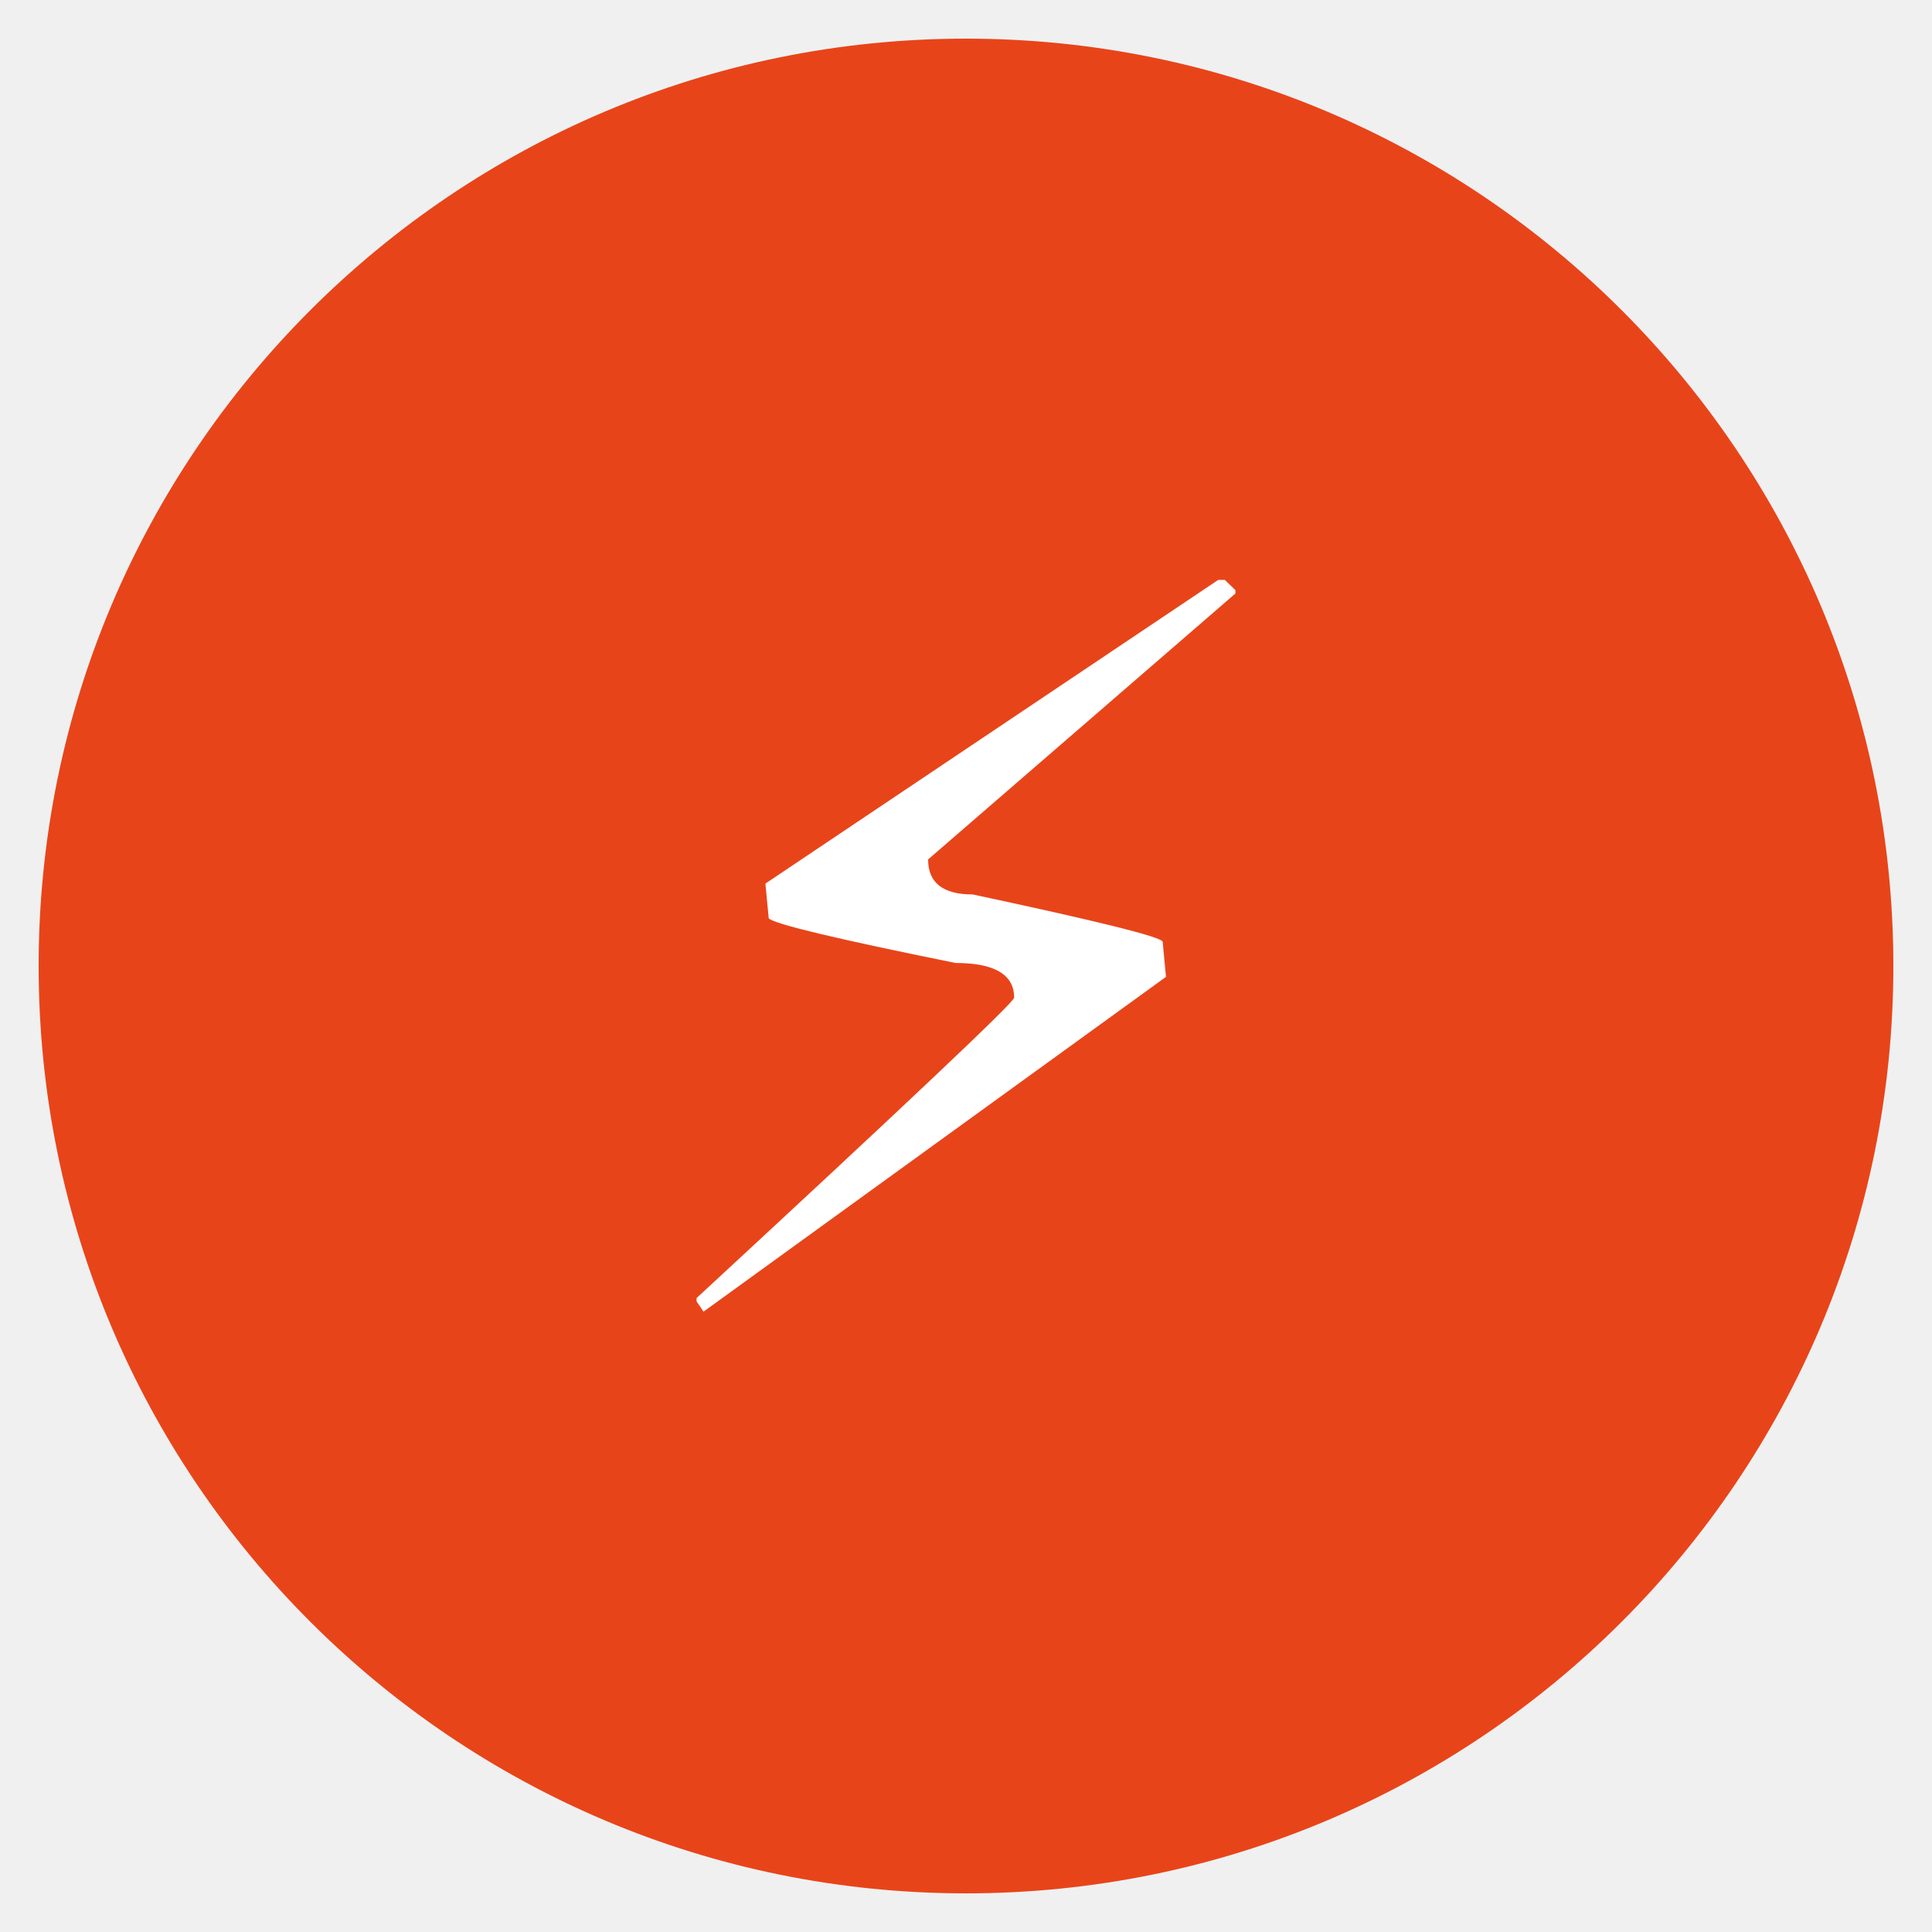
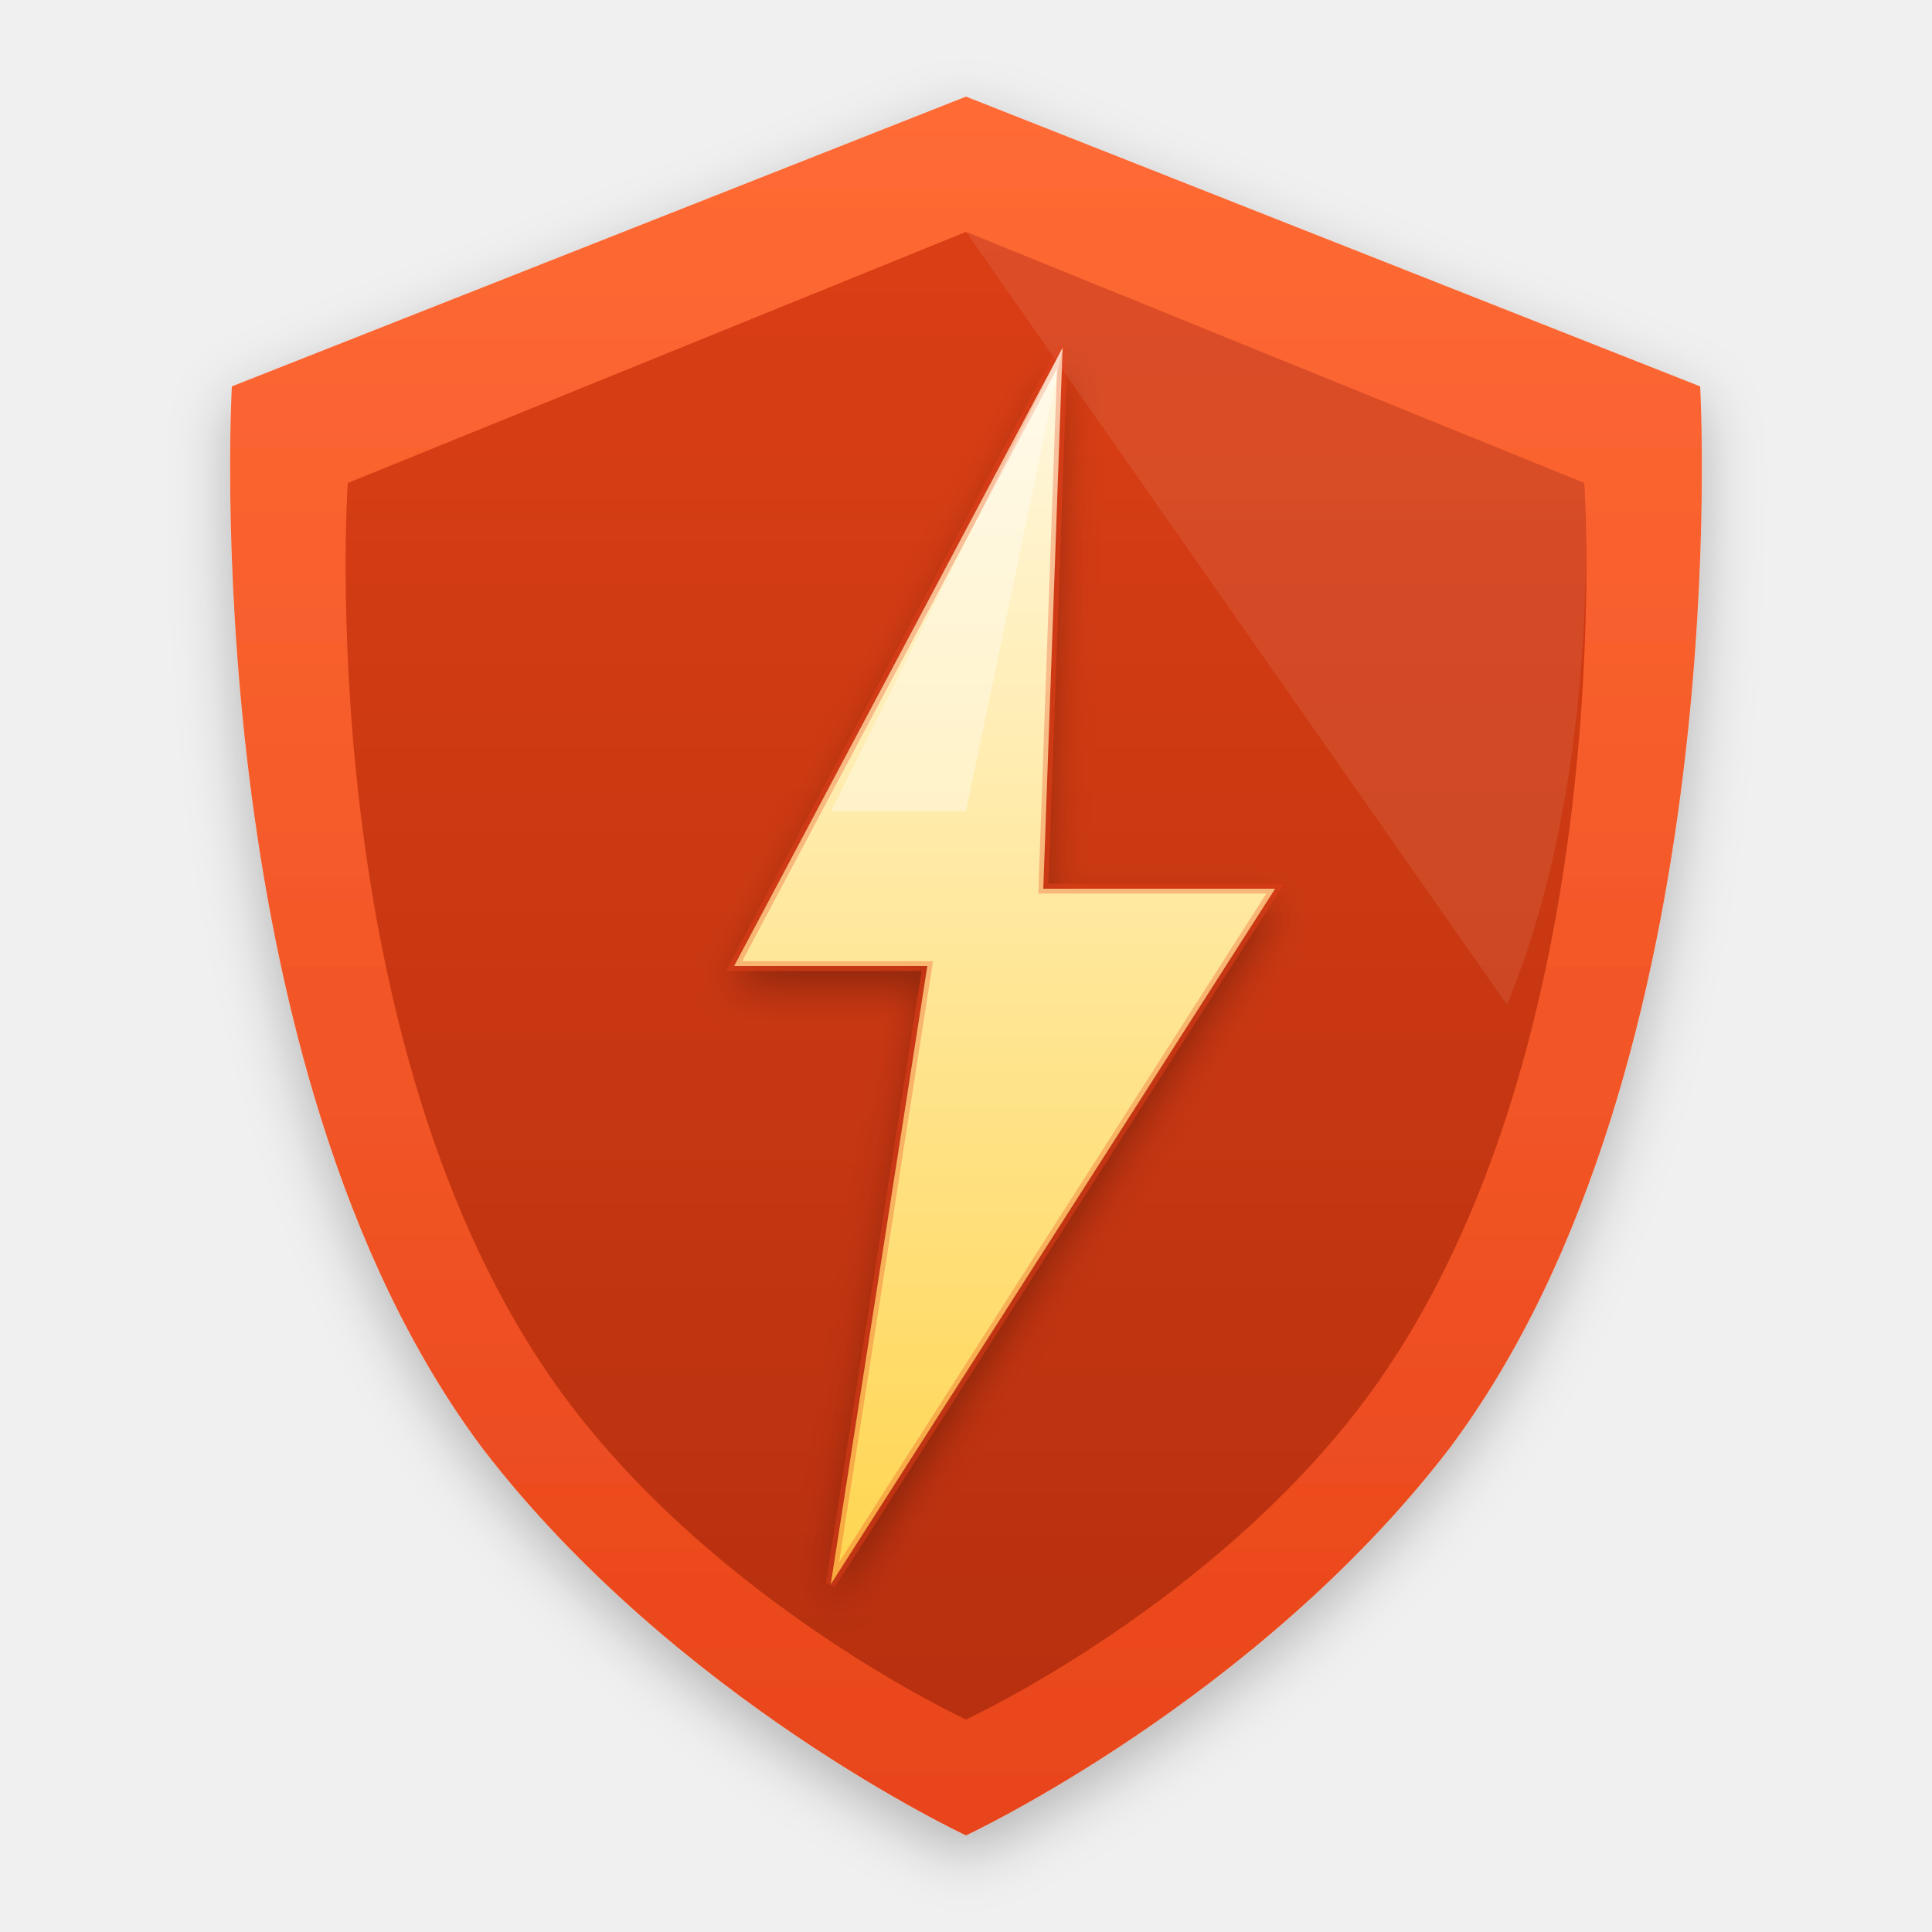
<svg xmlns="http://www.w3.org/2000/svg" viewBox="0 0 100 100">
-   <circle cx="50" cy="50" r="48" fill="#E8441A" />
-   <text x="50" y="68" font-size="52" text-anchor="middle" fill="white" font-family="sans-serif" font-weight="bold">⚡</text>
+   <defs>
+     <linearGradient id="shieldGrad" x1="0%" y1="0%" x2="0%" y2="100%">
+       <stop offset="0%" style="stop-color:#FF6B35" />
+       <stop offset="100%" style="stop-color:#E8441A" />
+     </linearGradient>
+     <linearGradient id="boltGrad" x1="0%" y1="0%" x2="0%" y2="100%">
+       <stop offset="0%" style="stop-color:#FFF8E1" />
+       <stop offset="100%" style="stop-color:#FFD54F" />
+     </linearGradient>
+     <linearGradient id="shieldInner" x1="0%" y1="0%" x2="0%" y2="100%">
+       <stop offset="0%" style="stop-color:#D63A12" />
+       <stop offset="100%" style="stop-color:#B22E0D" />
+     </linearGradient>
+     <filter id="shadow" x="-10%" y="-10%" width="130%" height="130%">
+       <feDropShadow dx="0" dy="1" stdDeviation="1.5" flood-opacity="0.25" />
+     </filter>
+     <filter id="boltShadow" x="-20%" y="-10%" width="140%" height="130%">
+       <feDropShadow dx="0" dy="1" stdDeviation="1" flood-opacity="0.3" />
+     </filter>
+   </defs>
+   <path d="M50 5 L88 20 C88 20 90 55 75 75 C65 88 50 95 50 95 C50 95 35 88 25 75 C10 55 12 20 12 20 Z" fill="url(#shieldGrad)" filter="url(#shadow)" />
+   <path d="M50 12 L82 25 C82 25 84 54 71 72 C63 83 50 89 50 89 C50 89 37 83 29 72 C16 54 18 25 18 25 Z" fill="url(#shieldInner)" opacity="0.9" />
+   <path d="M50 12 L82 25 C82 25 83 40 78 52 L50 12 Z" fill="white" opacity="0.08" />
+   <path d="M55 18 L38 50 L48 50 L43 82 L66 46 L54 46 Z" fill="url(#boltGrad)" filter="url(#boltShadow)" stroke="#E8441A" stroke-width="0.5" stroke-opacity="0.3" />
+   <path d="M55 18 L43 42 L50 42 L55 18 Z" fill="white" opacity="0.35" />
</svg>
